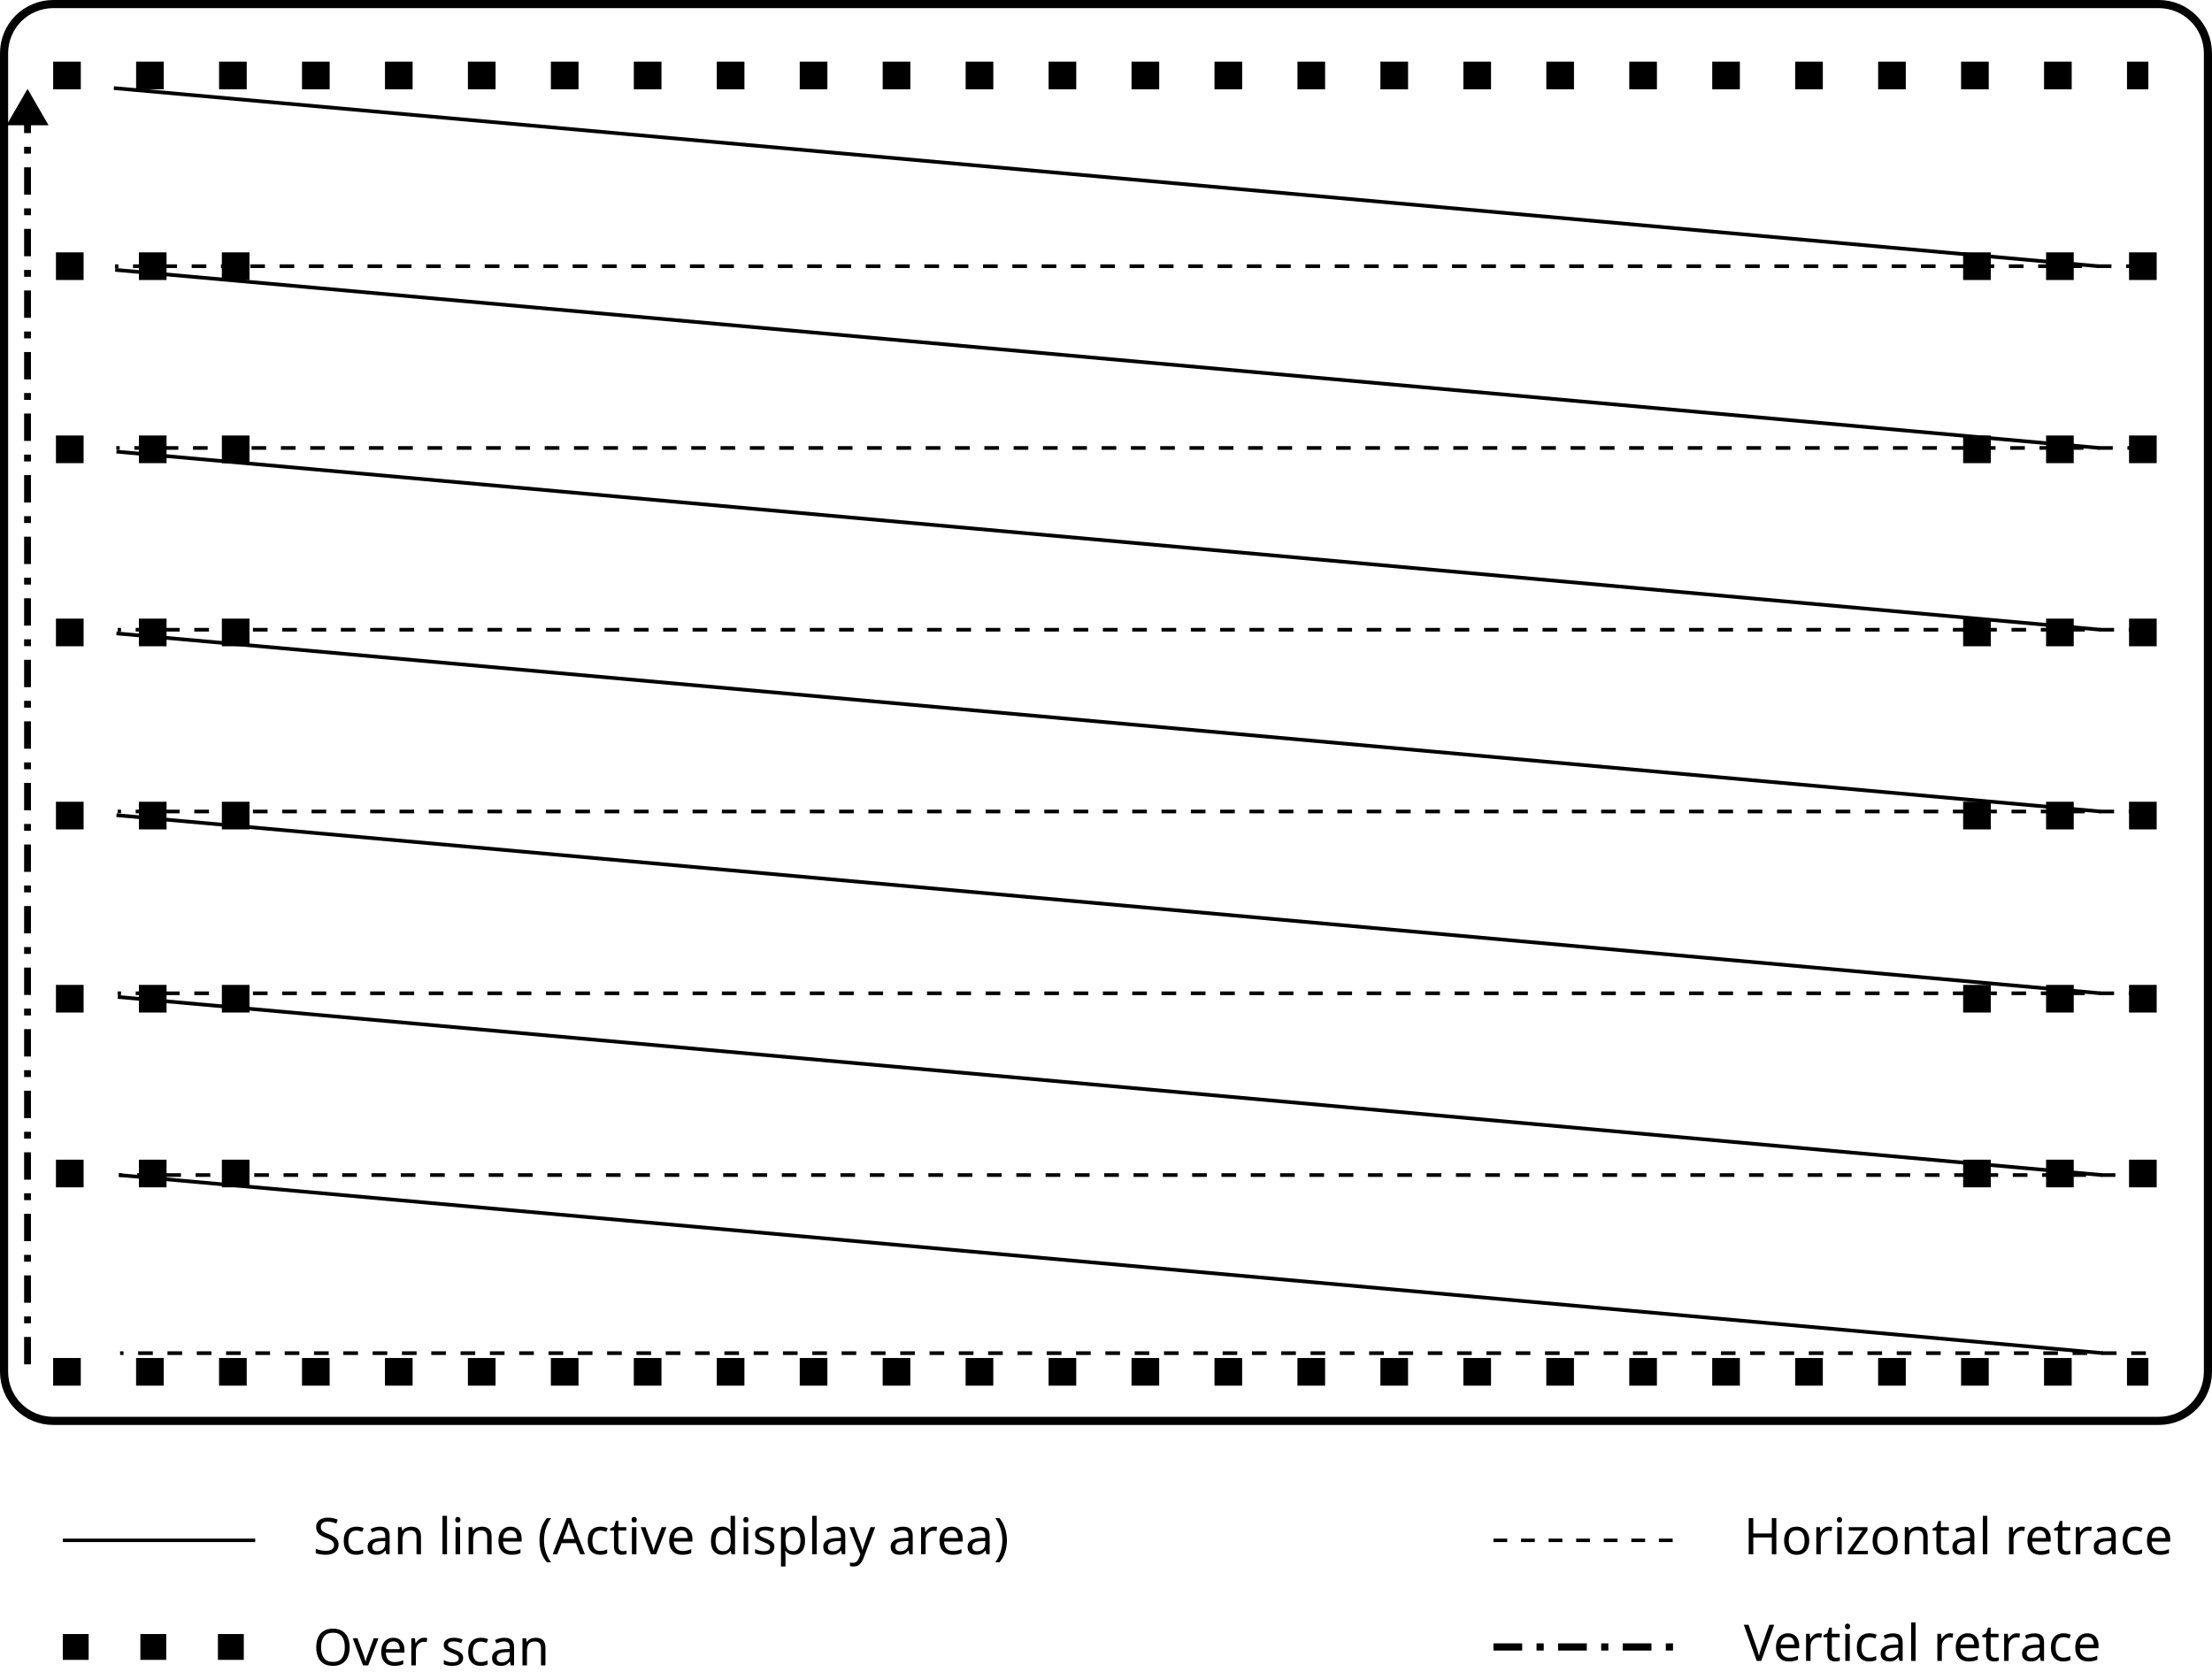
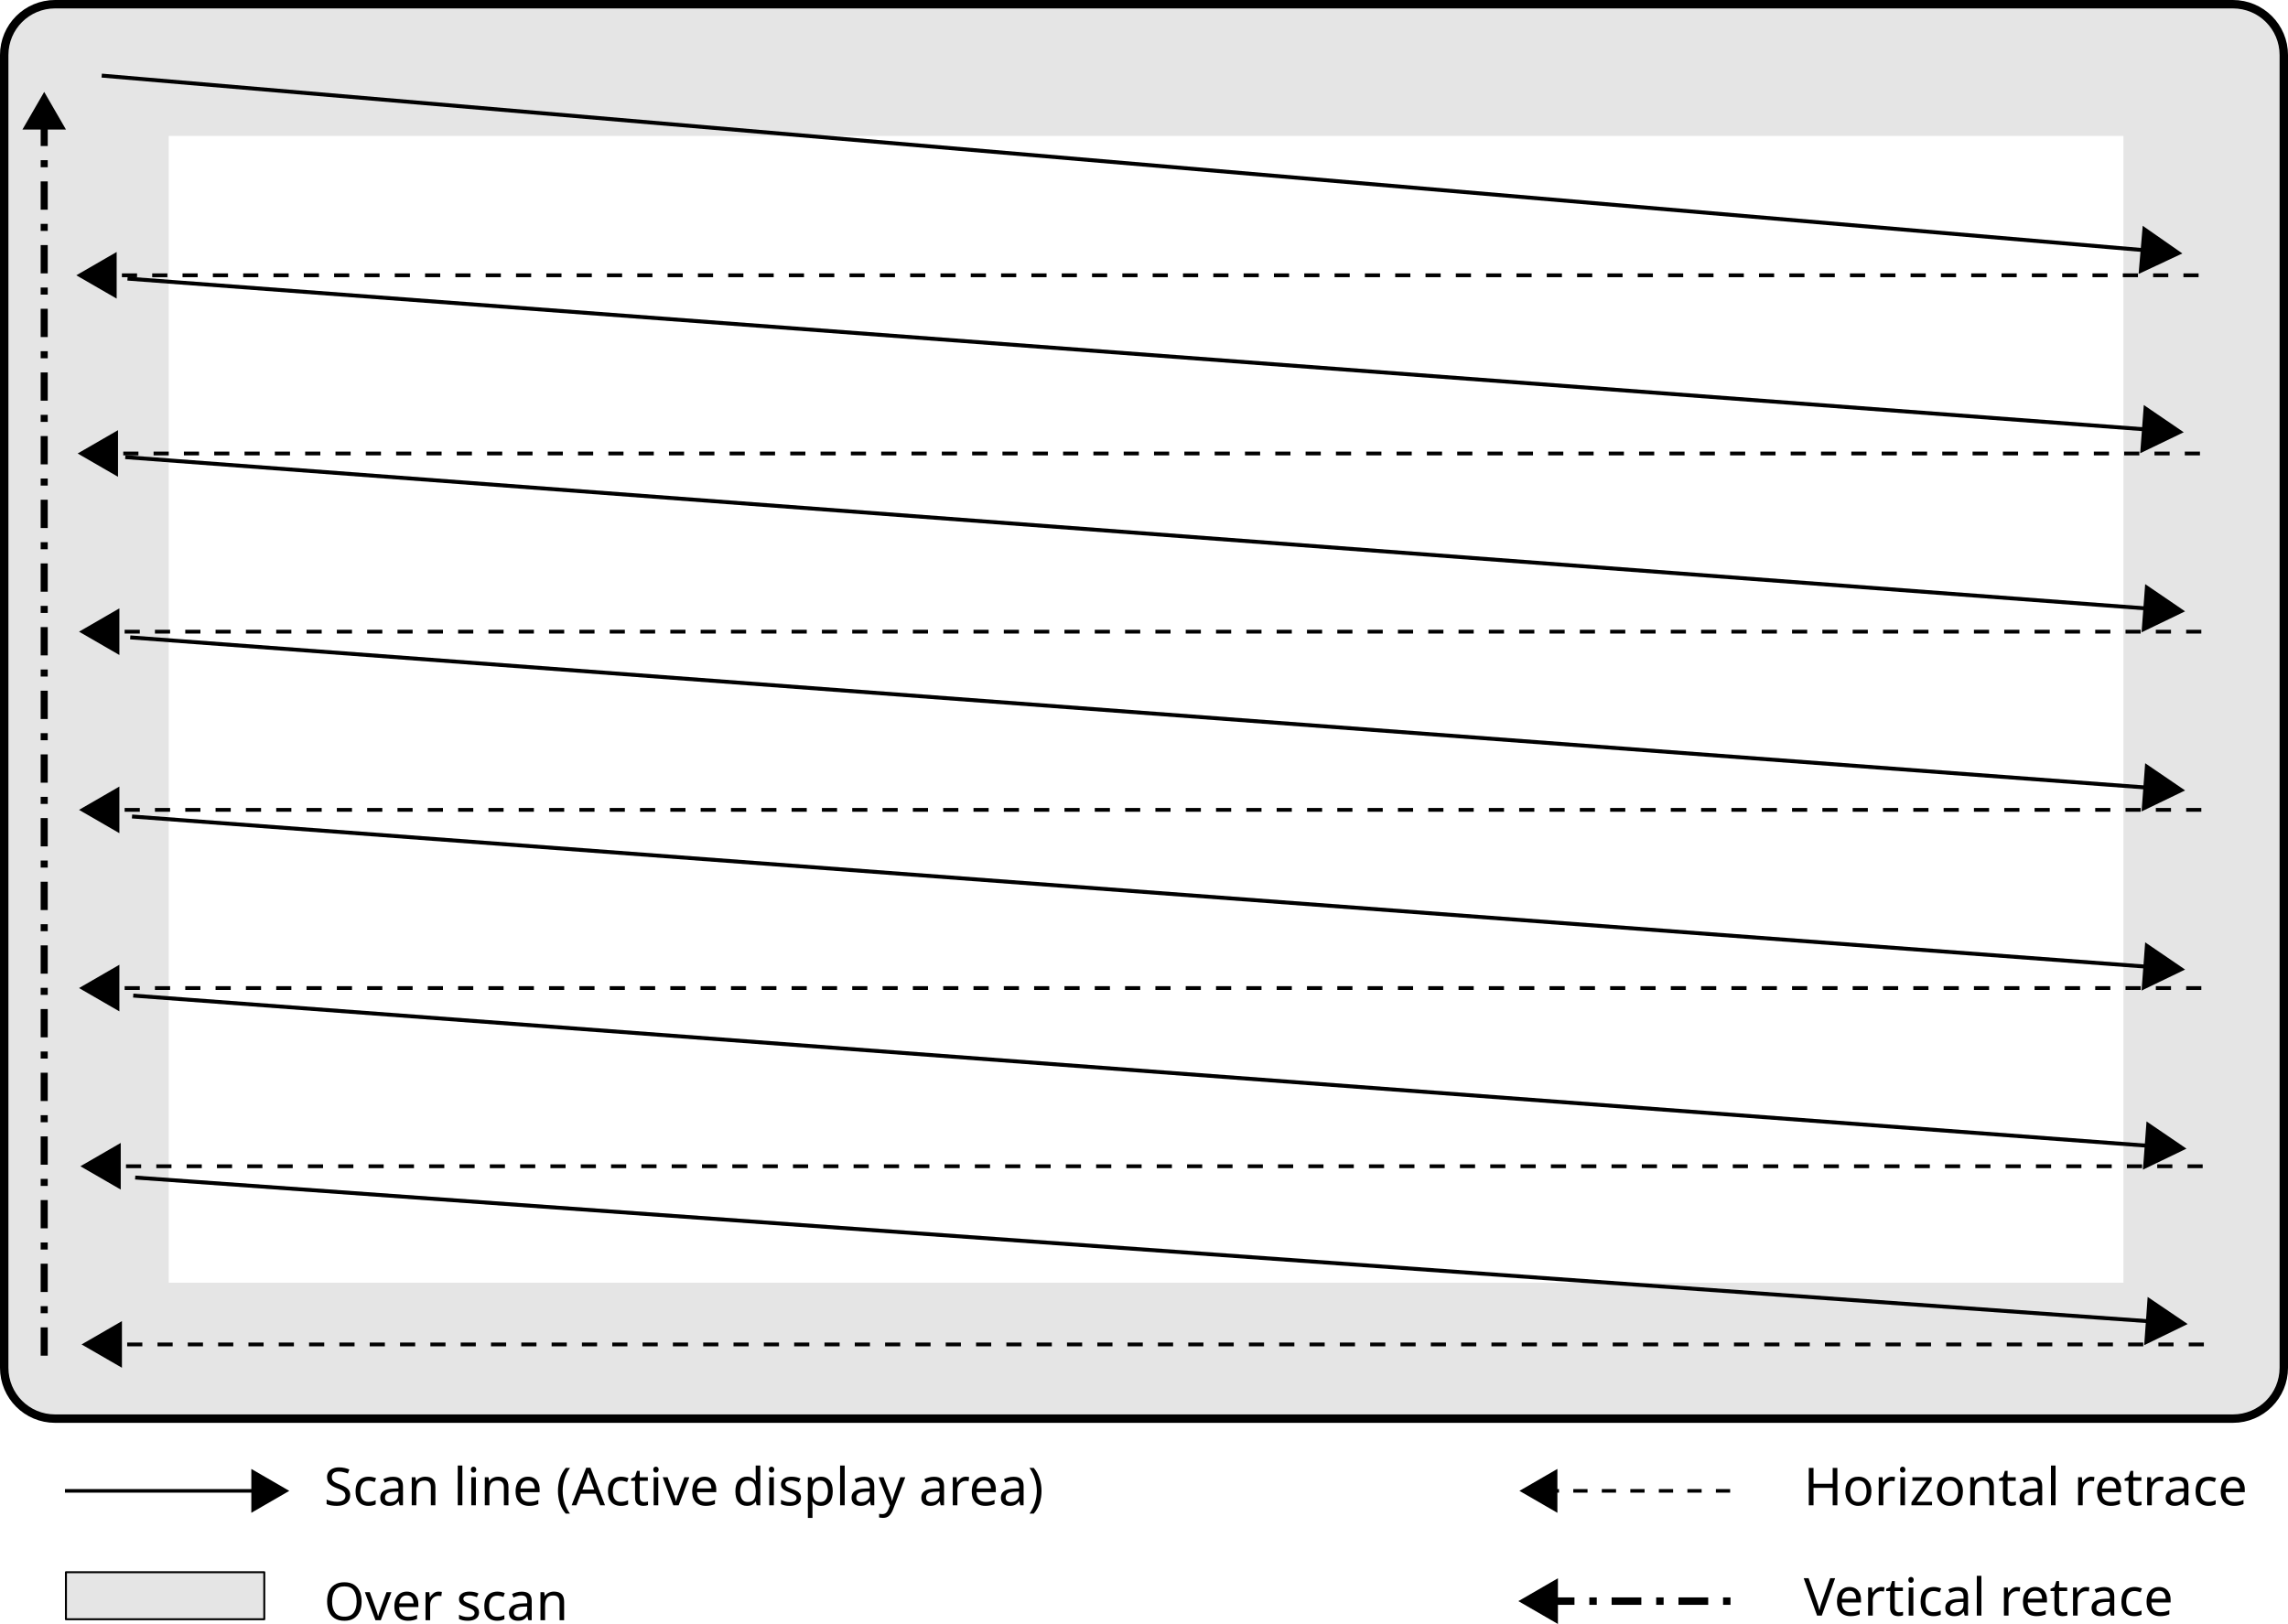
- <svg xmlns="http://www.w3.org/2000/svg" version="1.1" id="svg1" width="582.026" height="439.87" viewBox="0 0 582.026 439.87">
+ <svg xmlns="http://www.w3.org/2000/svg" version="1.1" id="svg1" width="582.026" height="413.235" viewBox="0 0 582.026 413.235">
  <defs id="defs1">
+     <marker style="overflow:visible" id="marker6" refX="0" refY="0" orient="auto-start-reverse" markerWidth="1" markerHeight="1" viewBox="0 0 1 1" preserveAspectRatio="xMidYMid">
+       <path transform="scale(0.5)" style="fill:context-stroke;fill-rule:evenodd;stroke:context-stroke;stroke-width:1pt" d="M 5.77,0 -2.88,5 V -5 Z" id="path6" />
+     </marker>
+     <marker style="overflow:visible" id="Triangle" refX="0" refY="0" orient="auto-start-reverse" markerWidth="2" markerHeight="2" viewBox="0 0 1 1" preserveAspectRatio="xMidYMid">
+       <path transform="scale(0.5)" style="fill:context-stroke;fill-rule:evenodd;stroke:context-stroke;stroke-width:1pt" d="M 5.77,0 -2.88,5 V -5 Z" id="path135" />
+     </marker>
    <marker style="overflow:visible" id="marker3" refX="0" refY="0" orient="auto-start-reverse" markerWidth="1" markerHeight="1" viewBox="0 0 1 1" preserveAspectRatio="xMidYMid">
      <path transform="scale(0.5)" style="fill:context-stroke;fill-rule:evenodd;stroke:context-stroke;stroke-width:1pt" d="M 5.77,0 -2.88,5 V -5 Z" id="path3" />
    </marker>
  </defs>
-   <g id="g1" transform="translate(-0.9026133,24.43465)">
-     <path id="path25" d="M 130.699,263.051 H 510.391" style="fill:none;stroke:#000000;stroke-width:6.803;stroke-linecap:butt;stroke-linejoin:miter;stroke-miterlimit:4;stroke-dasharray:none;stroke-opacity:1" transform="matrix(0.1333333,0,0,-0.1333333,0,416)" />
-     <text id="text25" xml:space="preserve" transform="matrix(1.333333,0,0,1.333333,83.30107,384.6031)" style="font-style:normal;font-variant:normal;font-weight:normal;font-stretch:normal;font-size:10px;font-family:sans-serif;-inkscape-font-specification:'sans-serif, Normal';font-variant-ligatures:normal;font-variant-caps:normal;font-variant-numeric:normal;font-variant-east-asian:normal">
-       <tspan id="tspan25" style="font-style:normal;font-variant:normal;font-weight:normal;font-stretch:normal;font-size:10px;font-family:sans-serif;-inkscape-font-specification:'sans-serif, Normal';font-variant-ligatures:normal;font-variant-caps:normal;font-variant-numeric:normal;font-variant-east-asian:normal;writing-mode:lr-tb;fill:#000000;fill-opacity:1;fill-rule:nonzero;stroke:none" x="0" dx="0 0 0 0 0 0.03 0 0 0 0 0 0 -0.17 0 0 0 0 0 0 0 0 0 0 0 0 0 0 0 -0.18" y="0">Scan line (Active display area)</tspan>
+   <g id="g1" transform="translate(-0.9024177,24.43465)">
+     <g id="g4">
+       <rect style="fill:#e5e5e5;fill-opacity:1;stroke:none;stroke-width:1.765;stroke-linejoin:round;stroke-dasharray:none" id="rect4" width="582.026" height="32.312" x="0.903" y="-24.435" ry="14.876" />
+       <rect style="fill:#e5e5e5;fill-opacity:1;stroke:none;stroke-width:1.132;stroke-linejoin:round;stroke-dasharray:none" id="rect4-3" width="582.026" height="10.64" x="0.903" y="-0.484" ry="4.181" rx="0" />
+     </g>
+     <g id="g4-8" transform="matrix(1,0,0,-1,-1.9567481e-4,312.1104)">
+       <rect style="fill:#e5e5e5;fill-opacity:1;stroke:none;stroke-width:1.765;stroke-linejoin:round;stroke-dasharray:none" id="rect4-7" width="582.026" height="32.312" x="0.903" y="-24.435" ry="14.876" />
+       <rect style="fill:#e5e5e5;fill-opacity:1;stroke:none;stroke-width:1.132;stroke-linejoin:round;stroke-dasharray:none" id="rect4-3-9" width="582.026" height="10.64" x="0.903" y="-0.484" ry="4.181" rx="0" />
+     </g>
+     <rect style="fill:#e5e5e5;fill-opacity:1;stroke:none;stroke-width:1.343;stroke-linejoin:round;stroke-dasharray:none" id="rect5" width="41.859" height="321.012" x="541.07" y="-0.484" />
+     <rect style="fill:#e5e5e5;fill-opacity:1;stroke:none;stroke-width:1.343;stroke-linejoin:round;stroke-dasharray:none" id="rect5-7" width="41.859" height="321.012" x="1.973" y="-0.484" />
+     <path id="path25" d="M 17.427,354.927 H 68.052" style="fill:none;stroke:#000000;stroke-width:0.907;stroke-linecap:butt;stroke-linejoin:miter;stroke-miterlimit:4;stroke-dasharray:none;stroke-opacity:1;marker-end:url(#Triangle)" />
+     <text id="text25" xml:space="preserve" style="font-style:normal;font-variant:normal;font-weight:normal;font-stretch:normal;font-size:13.333px;font-family:sans-serif;-inkscape-font-specification:'sans-serif, Normal';font-variant-ligatures:normal;font-variant-caps:normal;font-variant-numeric:normal;font-variant-east-asian:normal;stroke-width:1.333" x="83.301" y="358.603">
+       <tspan id="tspan25" style="font-style:normal;font-variant:normal;font-weight:normal;font-stretch:normal;font-size:13.333px;font-family:sans-serif;-inkscape-font-specification:'sans-serif, Normal';font-variant-ligatures:normal;font-variant-caps:normal;font-variant-numeric:normal;font-variant-east-asian:normal;writing-mode:lr-tb;fill:#000000;fill-opacity:1;fill-rule:nonzero;stroke:none;stroke-width:1.333" x="83.301" dx="0 0 0 0 0 0.04 0 0 0 0 0 0 -0.227 0 0 0 0 0 0 0 0 0 0 0 0 0 0 0 -0.24" y="358.603">Scan line (Active display area)</tspan>
    </text>
-     <path id="path26" d="M 130.699,52.621 H 510.391" style="fill:none;stroke:#000000;stroke-width:51.024;stroke-linecap:butt;stroke-linejoin:miter;stroke-miterlimit:4;stroke-dasharray:51.024, 102.047;stroke-dashoffset:0;stroke-opacity:1" transform="matrix(0.1333333,0,0,-0.1333333,0,416)" />
-     <text id="text26" xml:space="preserve" transform="matrix(1.333333,0,0,1.333333,83.30107,413.8375)" style="font-style:normal;font-variant:normal;font-weight:normal;font-stretch:normal;font-size:10px;font-family:sans-serif;-inkscape-font-specification:'sans-serif, Normal';font-variant-ligatures:normal;font-variant-caps:normal;font-variant-numeric:normal;font-variant-east-asian:normal">
-       <tspan id="tspan26" style="font-style:normal;font-variant:normal;font-weight:normal;font-stretch:normal;font-size:10px;font-family:sans-serif;-inkscape-font-specification:'sans-serif, Normal';font-variant-ligatures:normal;font-variant-caps:normal;font-variant-numeric:normal;font-variant-east-asian:normal;writing-mode:lr-tb;fill:#000000;fill-opacity:1;fill-rule:nonzero;stroke:none" x="0" dx="0 0 0 0 0 0 0 0.03" y="0">Over scan</tspan>
+     <text id="text26" xml:space="preserve" style="font-style:normal;font-variant:normal;font-weight:normal;font-stretch:normal;font-size:13.333px;font-family:sans-serif;-inkscape-font-specification:'sans-serif, Normal';font-variant-ligatures:normal;font-variant-caps:normal;font-variant-numeric:normal;font-variant-east-asian:normal;stroke-width:1.333" x="83.301" y="387.837">
+       <tspan id="tspan26" style="font-style:normal;font-variant:normal;font-weight:normal;font-stretch:normal;font-size:13.333px;font-family:sans-serif;-inkscape-font-specification:'sans-serif, Normal';font-variant-ligatures:normal;font-variant-caps:normal;font-variant-numeric:normal;font-variant-east-asian:normal;writing-mode:lr-tb;fill:#000000;fill-opacity:1;fill-rule:nonzero;stroke:none;stroke-width:1.333" x="83.301" dx="0 0 0 0 0 0 0 0.04" y="387.837">Over scan</tspan>
    </text>
-     <path id="path27" d="m 393.86,380.927 h 50.624" style="fill:none;stroke:#000000;stroke-width:0.907;stroke-linecap:butt;stroke-linejoin:miter;stroke-miterlimit:4;stroke-dasharray:3.628, 3.628;stroke-dashoffset:0;stroke-opacity:1" />
-     <text id="text27" xml:space="preserve" style="font-style:normal;font-variant:normal;font-weight:normal;font-stretch:normal;font-size:13.333px;font-family:sans-serif;-inkscape-font-specification:'sans-serif, Normal';font-variant-ligatures:normal;font-variant-caps:normal;font-variant-numeric:normal;font-variant-east-asian:normal;stroke-width:1.333" x="459.729" y="384.603">
-       <tspan id="tspan27" style="font-style:normal;font-variant:normal;font-weight:normal;font-stretch:normal;font-size:13.333px;font-family:sans-serif;-inkscape-font-specification:'sans-serif, Normal';font-variant-ligatures:normal;font-variant-caps:normal;font-variant-numeric:normal;font-variant-east-asian:normal;writing-mode:lr-tb;fill:#000000;fill-opacity:1;fill-rule:nonzero;stroke:none;stroke-width:1.333" x="459.729" dx="0 0 0 0 0 0 0 0 0 0 0 0 -0.253 0 0 0 0 0.04" y="384.603">Horizontal retrace</tspan>
+     <path id="path27" d="m 393.86,354.927 h 50.624" style="fill:none;stroke:#000000;stroke-width:0.907;stroke-linecap:butt;stroke-linejoin:miter;stroke-miterlimit:4;stroke-dasharray:3.628, 3.628;stroke-dashoffset:0;stroke-opacity:1;marker-start:url(#Triangle)" />
+     <text id="text27" xml:space="preserve" style="font-style:normal;font-variant:normal;font-weight:normal;font-stretch:normal;font-size:13.333px;font-family:sans-serif;-inkscape-font-specification:'sans-serif, Normal';font-variant-ligatures:normal;font-variant-caps:normal;font-variant-numeric:normal;font-variant-east-asian:normal;stroke-width:1.333" x="459.729" y="358.603">
+       <tspan id="tspan27" style="font-style:normal;font-variant:normal;font-weight:normal;font-stretch:normal;font-size:13.333px;font-family:sans-serif;-inkscape-font-specification:'sans-serif, Normal';font-variant-ligatures:normal;font-variant-caps:normal;font-variant-numeric:normal;font-variant-east-asian:normal;writing-mode:lr-tb;fill:#000000;fill-opacity:1;fill-rule:nonzero;stroke:none;stroke-width:1.333" x="459.729" dx="0 0 0 0 0 0 0 0 0 0 0 0 -0.253 0 0 0 0 0.04" y="358.603">Horizontal retrace</tspan>
    </text>
-     <path id="path28" d="m 393.86,408.984 h 50.624" style="fill:none;stroke:#000000;stroke-width:1.89;stroke-linecap:butt;stroke-linejoin:miter;stroke-miterlimit:4;stroke-dasharray:7.559, 3.78, 1.89, 3.78;stroke-dashoffset:0;stroke-opacity:1" />
-     <text id="text28" xml:space="preserve" style="font-style:normal;font-variant:normal;font-weight:normal;font-stretch:normal;font-size:13.333px;font-family:sans-serif;-inkscape-font-specification:'sans-serif, Normal';font-variant-ligatures:normal;font-variant-caps:normal;font-variant-numeric:normal;font-variant-east-asian:normal;stroke-width:1.333" x="459.729" y="412.662">
-       <tspan id="tspan28" style="font-style:normal;font-variant:normal;font-weight:normal;font-stretch:normal;font-size:13.333px;font-family:sans-serif;-inkscape-font-specification:'sans-serif, Normal';font-variant-ligatures:normal;font-variant-caps:normal;font-variant-numeric:normal;font-variant-east-asian:normal;writing-mode:lr-tb;fill:#000000;fill-opacity:1;fill-rule:nonzero;stroke:none;stroke-width:1.333" x="459.729" dx="0 -1.053 0 0 0 0 0 0.04 0 0 -0.28 0 0 0 0 0.04" y="412.662">Vertical retrace</tspan>
+     <path id="path28" d="m 393.86,382.984 h 50.624" style="fill:none;stroke:#000000;stroke-width:1.89;stroke-linecap:butt;stroke-linejoin:miter;stroke-miterlimit:4;stroke-dasharray:7.559, 3.78, 1.89, 3.78;stroke-dashoffset:0;stroke-opacity:1;marker-start:url(#marker6)" />
+     <text id="text28" xml:space="preserve" style="font-style:normal;font-variant:normal;font-weight:normal;font-stretch:normal;font-size:13.333px;font-family:sans-serif;-inkscape-font-specification:'sans-serif, Normal';font-variant-ligatures:normal;font-variant-caps:normal;font-variant-numeric:normal;font-variant-east-asian:normal;stroke-width:1.333" x="459.729" y="386.662">
+       <tspan id="tspan28" style="font-style:normal;font-variant:normal;font-weight:normal;font-stretch:normal;font-size:13.333px;font-family:sans-serif;-inkscape-font-specification:'sans-serif, Normal';font-variant-ligatures:normal;font-variant-caps:normal;font-variant-numeric:normal;font-variant-east-asian:normal;writing-mode:lr-tb;fill:#000000;fill-opacity:1;fill-rule:nonzero;stroke:none;stroke-width:1.333" x="459.729" dx="0 -1.053 0 0 0 0 0 0.04 0 0 -0.28 0 0 0 0 0.04" y="386.662">Vertical retrace</tspan>
    </text>
-     <path id="path1" d="M 14.888,-4.576 H 566.184" style="fill:none;stroke:#000000;stroke-width:7.276;stroke-linecap:butt;stroke-linejoin:miter;stroke-miterlimit:4;stroke-dasharray:7.276, 14.551;stroke-dashoffset:0;stroke-opacity:1" />
-     <path id="path7" d="M 15.623,45.616 H 74.026" style="fill:none;stroke:#000000;stroke-width:7.276;stroke-linecap:butt;stroke-linejoin:miter;stroke-miterlimit:4;stroke-dasharray:7.276, 14.551;stroke-dashoffset:0;stroke-opacity:1" />
-     <path id="path8" d="M 15.623,93.812 H 74.026" style="fill:none;stroke:#000000;stroke-width:7.276;stroke-linecap:butt;stroke-linejoin:miter;stroke-miterlimit:4;stroke-dasharray:7.276, 14.551;stroke-dashoffset:0;stroke-opacity:1" />
-     <path id="path9" d="M 15.623,142.003 H 74.026" style="fill:none;stroke:#000000;stroke-width:7.276;stroke-linecap:butt;stroke-linejoin:miter;stroke-miterlimit:4;stroke-dasharray:7.276, 14.551;stroke-dashoffset:0;stroke-opacity:1" />
-     <path id="path10" d="M 15.623,190.195 H 74.026" style="fill:none;stroke:#000000;stroke-width:7.276;stroke-linecap:butt;stroke-linejoin:miter;stroke-miterlimit:4;stroke-dasharray:7.276, 14.551;stroke-dashoffset:0;stroke-opacity:1" />
-     <path id="path11" d="M 15.623,238.391 H 74.026" style="fill:none;stroke:#000000;stroke-width:7.276;stroke-linecap:butt;stroke-linejoin:miter;stroke-miterlimit:4;stroke-dasharray:7.276, 14.551;stroke-dashoffset:0;stroke-opacity:1" />
-     <path id="path12" d="m 517.446,45.616 h 58.398" style="fill:none;stroke:#000000;stroke-width:7.276;stroke-linecap:butt;stroke-linejoin:miter;stroke-miterlimit:4;stroke-dasharray:7.276, 14.551;stroke-dashoffset:0;stroke-opacity:1" />
-     <path id="path13" d="m 517.446,93.812 h 58.398" style="fill:none;stroke:#000000;stroke-width:7.276;stroke-linecap:butt;stroke-linejoin:miter;stroke-miterlimit:4;stroke-dasharray:7.276, 14.551;stroke-dashoffset:0;stroke-opacity:1" />
-     <path id="path14" d="m 517.446,142.003 h 58.398" style="fill:none;stroke:#000000;stroke-width:7.276;stroke-linecap:butt;stroke-linejoin:miter;stroke-miterlimit:4;stroke-dasharray:7.276, 14.551;stroke-dashoffset:0;stroke-opacity:1" />
-     <path id="path15" d="m 517.446,190.195 h 58.398" style="fill:none;stroke:#000000;stroke-width:7.276;stroke-linecap:butt;stroke-linejoin:miter;stroke-miterlimit:4;stroke-dasharray:7.276, 14.551;stroke-dashoffset:0;stroke-opacity:1" />
-     <path id="path16" d="m 517.446,238.391 h 58.398" style="fill:none;stroke:#000000;stroke-width:7.276;stroke-linecap:butt;stroke-linejoin:miter;stroke-miterlimit:4;stroke-dasharray:7.276, 14.551;stroke-dashoffset:0;stroke-opacity:1" />
-     <path id="path11-7" d="m 15.623,284.391 h 58.403" style="fill:none;stroke:#000000;stroke-width:7.276;stroke-linecap:butt;stroke-linejoin:miter;stroke-miterlimit:4;stroke-dasharray:7.276, 14.551;stroke-dashoffset:0;stroke-opacity:1" />
-     <path id="path16-4" d="m 517.446,284.391 h 58.398" style="fill:none;stroke:#000000;stroke-width:7.276;stroke-linecap:butt;stroke-linejoin:miter;stroke-miterlimit:4;stroke-dasharray:7.276, 14.551;stroke-dashoffset:0;stroke-opacity:1" />
-     <path id="path17" d="M 14.884,336.583 H 566.184" style="fill:none;stroke:#000000;stroke-width:7.276;stroke-linecap:butt;stroke-linejoin:miter;stroke-miterlimit:4;stroke-dasharray:7.276, 14.551;stroke-dashoffset:0;stroke-opacity:1" />
-     <g id="g2">
-       <path id="path18" d="M 564.184,45.616 H 31.158" style="fill:none;stroke:#000000;stroke-width:0.964;stroke-linecap:butt;stroke-linejoin:miter;stroke-miterlimit:4;stroke-dasharray:3.856, 3.856;stroke-dashoffset:0;stroke-opacity:1" />
-       <path id="path5-7" d="M 30.855,-1.253 552.902,45.616" style="fill:none;stroke:#000000;stroke-width:0.972;stroke-linecap:butt;stroke-linejoin:miter;stroke-miterlimit:4;stroke-dasharray:none;stroke-opacity:1" />
-     </g>
-     <g id="g2-9" transform="translate(0.3468405,47.83539)">
-       <path id="path18-2" d="M 564.184,45.616 H 31.158" style="fill:none;stroke:#000000;stroke-width:0.964;stroke-linecap:butt;stroke-linejoin:miter;stroke-miterlimit:4;stroke-dasharray:3.856, 3.856;stroke-dashoffset:0;stroke-opacity:1" />
-       <path id="path5-7-0" d="M 30.855,-1.253 552.902,45.616" style="fill:none;stroke:#000000;stroke-width:0.972;stroke-linecap:butt;stroke-linejoin:miter;stroke-miterlimit:4;stroke-dasharray:none;stroke-opacity:1" />
-     </g>
-     <g id="g2-92" transform="translate(0.693681,95.67079)">
-       <path id="path18-28" d="M 564.184,45.616 H 31.158" style="fill:none;stroke:#000000;stroke-width:0.964;stroke-linecap:butt;stroke-linejoin:miter;stroke-miterlimit:4;stroke-dasharray:3.856, 3.856;stroke-dashoffset:0;stroke-opacity:1" />
-       <path id="path5-7-9" d="M 30.855,-1.253 552.902,45.616" style="fill:none;stroke:#000000;stroke-width:0.972;stroke-linecap:butt;stroke-linejoin:miter;stroke-miterlimit:4;stroke-dasharray:none;stroke-opacity:1" />
-     </g>
-     <g id="g2-2" transform="translate(0.693681,143.5083)">
-       <path id="path18-9" d="M 564.184,45.616 H 31.158" style="fill:none;stroke:#000000;stroke-width:0.964;stroke-linecap:butt;stroke-linejoin:miter;stroke-miterlimit:4;stroke-dasharray:3.856, 3.856;stroke-dashoffset:0;stroke-opacity:1" />
-       <path id="path5-7-3" d="M 30.855,-1.253 552.902,45.616" style="fill:none;stroke:#000000;stroke-width:0.972;stroke-linecap:butt;stroke-linejoin:miter;stroke-miterlimit:4;stroke-dasharray:none;stroke-opacity:1" />
-     </g>
-     <path id="path29" d="M 14.919,-23.364 H 568.912 c 7.172,0 12.947,5.776 12.947,12.948 v 346.959 c 0,7.172 -5.775,12.948 -12.947,12.948 H 14.919 c -7.17,0 -12.946,-5.776 -12.946,-12.948 V -10.416 c 0,-7.172 5.776,-12.948 12.946,-12.948 z" style="fill:none;stroke:#000000;stroke-width:2.141;stroke-linecap:butt;stroke-linejoin:miter;stroke-miterlimit:4;stroke-dasharray:none;stroke-opacity:1" />
-     <g id="g2-8" transform="translate(0.693681,191.3459)">
-       <path id="path18-4" d="M 564.184,45.616 H 31.158" style="fill:none;stroke:#000000;stroke-width:0.964;stroke-linecap:butt;stroke-linejoin:miter;stroke-miterlimit:4;stroke-dasharray:3.856, 3.856;stroke-dashoffset:0;stroke-opacity:1" />
-       <path id="path5-7-5" d="M 30.855,-1.253 552.902,45.616" style="fill:none;stroke:#000000;stroke-width:0.972;stroke-linecap:butt;stroke-linejoin:miter;stroke-miterlimit:4;stroke-dasharray:none;stroke-opacity:1" />
-     </g>
-     <g id="g2-0" transform="translate(1.040522,239.1813)">
-       <path id="path18-6" d="M 564.184,45.616 H 31.158" style="fill:none;stroke:#000000;stroke-width:0.964;stroke-linecap:butt;stroke-linejoin:miter;stroke-miterlimit:4;stroke-dasharray:3.856, 3.856;stroke-dashoffset:0;stroke-opacity:1" />
-       <path id="path5-7-32" d="M 30.855,-1.253 552.902,45.616" style="fill:none;stroke:#000000;stroke-width:0.972;stroke-linecap:butt;stroke-linejoin:miter;stroke-miterlimit:4;stroke-dasharray:none;stroke-opacity:1" />
-     </g>
-     <g id="g2-5" transform="translate(1.343894,286.0505)">
-       <path id="path18-47" d="M 564.184,45.616 H 31.158" style="fill:none;stroke:#000000;stroke-width:0.964;stroke-linecap:butt;stroke-linejoin:miter;stroke-miterlimit:4;stroke-dasharray:3.856, 3.856;stroke-dashoffset:0;stroke-opacity:1" />
-       <path id="path5-7-6" d="M 30.855,-1.253 552.902,45.616" style="fill:none;stroke:#000000;stroke-width:0.972;stroke-linecap:butt;stroke-linejoin:miter;stroke-miterlimit:4;stroke-dasharray:none;stroke-opacity:1" />
-     </g>
-     <path style="fill:none;stroke:#000000;stroke-width:1.8;stroke-linejoin:round;stroke-dasharray:7.2, 3.6, 1.8, 3.6;stroke-dashoffset:0;marker-end:url(#marker3)" d="M 8.147,334.603 V 5.341" id="path2" />
+     <path id="path18" d="M 560.184,45.616 H 27.158" style="fill:none;stroke:#000000;stroke-width:0.964;stroke-linecap:butt;stroke-linejoin:miter;stroke-miterlimit:4;stroke-dasharray:3.856, 3.856;stroke-dashoffset:0;stroke-opacity:1;marker-end:url(#Triangle)" />
+     <path id="path5-7" d="M 26.776,-5.199 548.979,39.452" style="fill:none;stroke:#000000;stroke-width:1;stroke-linecap:butt;stroke-linejoin:miter;stroke-miterlimit:4;stroke-dasharray:none;stroke-opacity:1;marker-end:url(#Triangle)" />
+     <path id="path18-2" d="M 560.531,90.958 H 27.505" style="fill:none;stroke:#000000;stroke-width:0.964;stroke-linecap:butt;stroke-linejoin:miter;stroke-miterlimit:4;stroke-dasharray:3.856, 3.856;stroke-dashoffset:0;stroke-opacity:1;marker-end:url(#Triangle)" />
+     <path id="path5-7-0" d="M 33.336,46.461 549.325,85.025" style="fill:none;stroke:#000000;stroke-width:1;stroke-linecap:butt;stroke-linejoin:miter;stroke-miterlimit:4;stroke-dasharray:none;stroke-opacity:1;marker-end:url(#Triangle)" />
+     <path id="path18-28" d="M 560.878,136.299 H 27.852" style="fill:none;stroke:#000000;stroke-width:0.964;stroke-linecap:butt;stroke-linejoin:miter;stroke-miterlimit:4;stroke-dasharray:3.856, 3.856;stroke-dashoffset:0;stroke-opacity:1;marker-end:url(#Triangle)" />
+     <path id="path5-7-9" d="M 32.768,91.888 549.672,130.597" style="fill:none;stroke:#000000;stroke-width:1;stroke-linecap:butt;stroke-linejoin:miter;stroke-miterlimit:4;stroke-dasharray:none;stroke-opacity:1;marker-end:url(#Triangle)" />
+     <path id="path18-9" d="M 560.878,181.641 H 27.852" style="fill:none;stroke:#000000;stroke-width:0.964;stroke-linecap:butt;stroke-linejoin:miter;stroke-miterlimit:4;stroke-dasharray:3.856, 3.856;stroke-dashoffset:0;stroke-opacity:1;marker-end:url(#Triangle)" />
+     <path id="path5-7-3" d="M 34.03,137.751 549.672,176.171" style="fill:none;stroke:#000000;stroke-width:1;stroke-linecap:butt;stroke-linejoin:miter;stroke-miterlimit:4;stroke-dasharray:none;stroke-opacity:1;marker-end:url(#Triangle)" />
+     <path id="path29" d="M 14.919,-23.364 H 568.912 c 7.172,0 12.947,5.776 12.947,12.948 v 334.013 c 0,7.172 -5.775,12.948 -12.947,12.948 H 14.919 c -7.17,0 -12.946,-5.776 -12.946,-12.948 V -10.416 c 0,-7.172 5.776,-12.948 12.946,-12.948 z" style="fill:none;stroke:#000000;stroke-width:2.141;stroke-linecap:butt;stroke-linejoin:miter;stroke-miterlimit:4;stroke-dasharray:none;stroke-opacity:1" />
+     <path id="path18-4" d="M 560.878,226.983 H 27.852" style="fill:none;stroke:#000000;stroke-width:0.964;stroke-linecap:butt;stroke-linejoin:miter;stroke-miterlimit:4;stroke-dasharray:3.856, 3.856;stroke-dashoffset:0;stroke-opacity:1;marker-end:url(#Triangle)" />
+     <path id="path5-7-5" d="M 34.488,183.325 549.672,221.746" style="fill:none;stroke:#000000;stroke-width:1;stroke-linecap:butt;stroke-linejoin:miter;stroke-miterlimit:4;stroke-dasharray:none;stroke-opacity:1;marker-end:url(#Triangle)" />
+     <path id="path18-6" d="M 561.225,272.325 H 28.198" style="fill:none;stroke:#000000;stroke-width:0.964;stroke-linecap:butt;stroke-linejoin:miter;stroke-miterlimit:4;stroke-dasharray:3.856, 3.856;stroke-dashoffset:0;stroke-opacity:1;marker-end:url(#Triangle)" />
+     <path id="path5-7-32" d="M 34.793,228.899 550.019,267.318" style="fill:none;stroke:#000000;stroke-width:1;stroke-linecap:butt;stroke-linejoin:miter;stroke-miterlimit:4;stroke-dasharray:none;stroke-opacity:1;marker-end:url(#Triangle)" />
+     <path id="path18-47" d="M 561.528,317.666 H 28.502" style="fill:none;stroke:#000000;stroke-width:0.964;stroke-linecap:butt;stroke-linejoin:miter;stroke-miterlimit:4;stroke-dasharray:3.856, 3.856;stroke-dashoffset:0;stroke-opacity:1;marker-end:url(#Triangle)" />
+     <path id="path5-7-6" d="M 35.293,275.198 550.323,311.969" style="fill:none;stroke:#000000;stroke-width:1;stroke-linecap:butt;stroke-linejoin:miter;stroke-miterlimit:4;stroke-dasharray:none;stroke-opacity:1;marker-end:url(#Triangle)" />
+     <path style="fill:none;stroke:#000000;stroke-width:1.8;stroke-linejoin:round;stroke-dasharray:7.2, 3.6, 1.8, 3.6;stroke-dashoffset:0;marker-end:url(#marker3)" d="M 12.147,320.528 V 5.341" id="path2" />
+     <rect style="fill:#e5e5e5;fill-opacity:1;stroke:#000000;stroke-width:0.5;stroke-linejoin:round;stroke-dasharray:none;stroke-opacity:1" id="rect6" width="50.454" height="11.969" x="17.677" y="375.63" />
  </g>
</svg>
